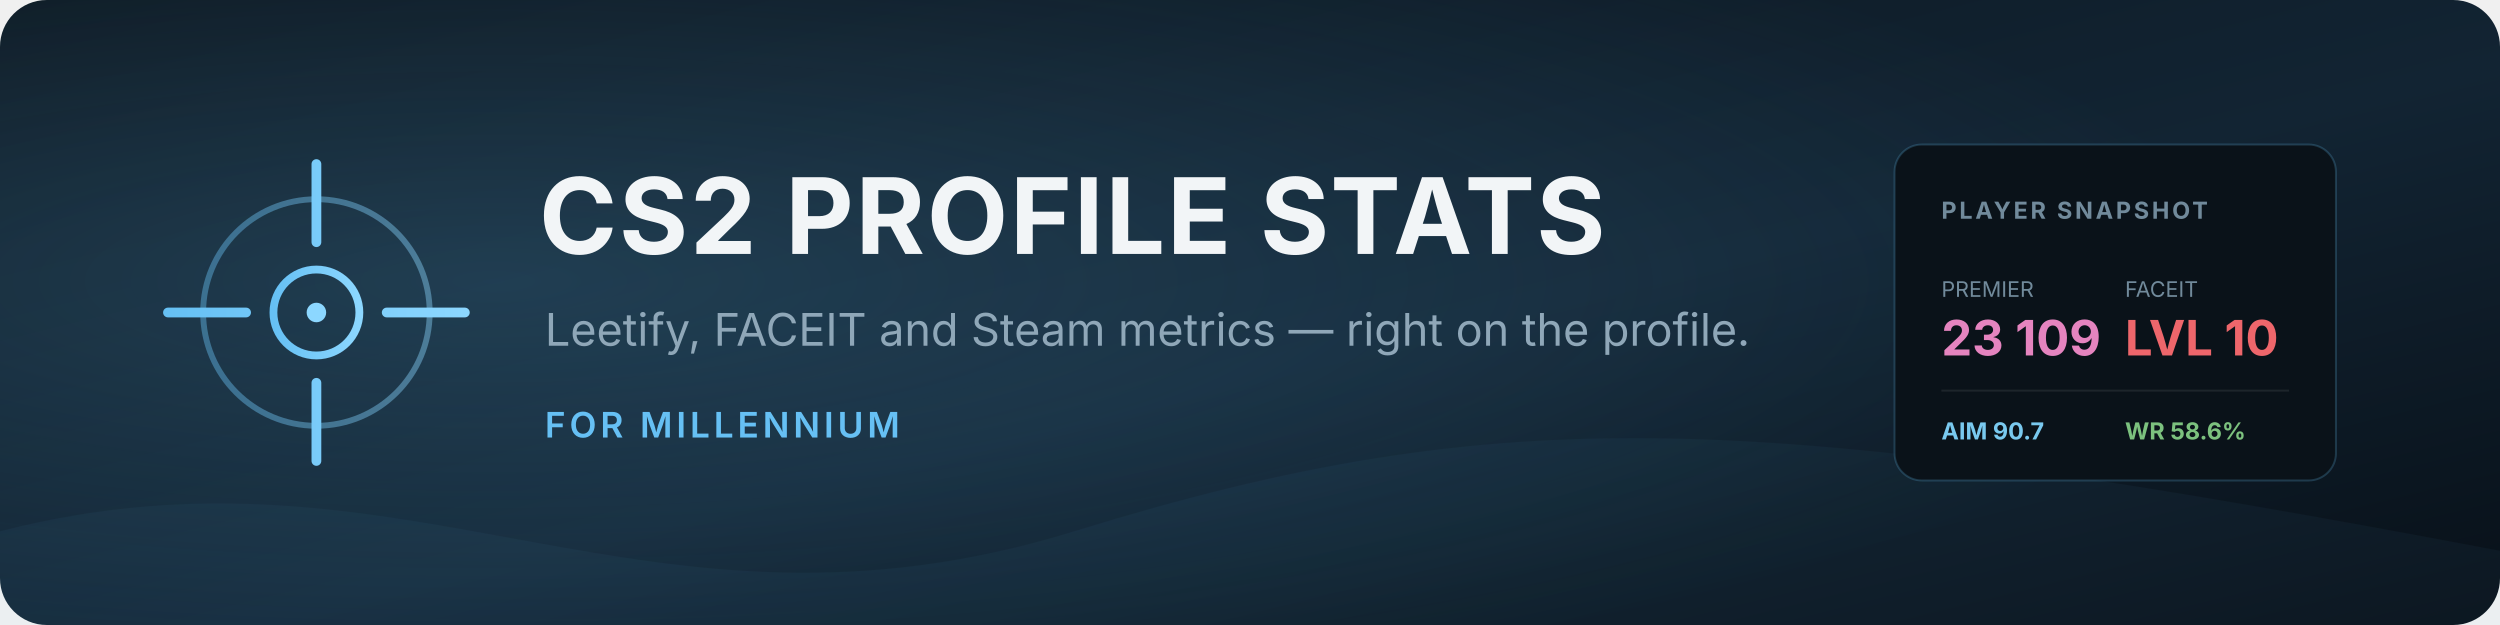
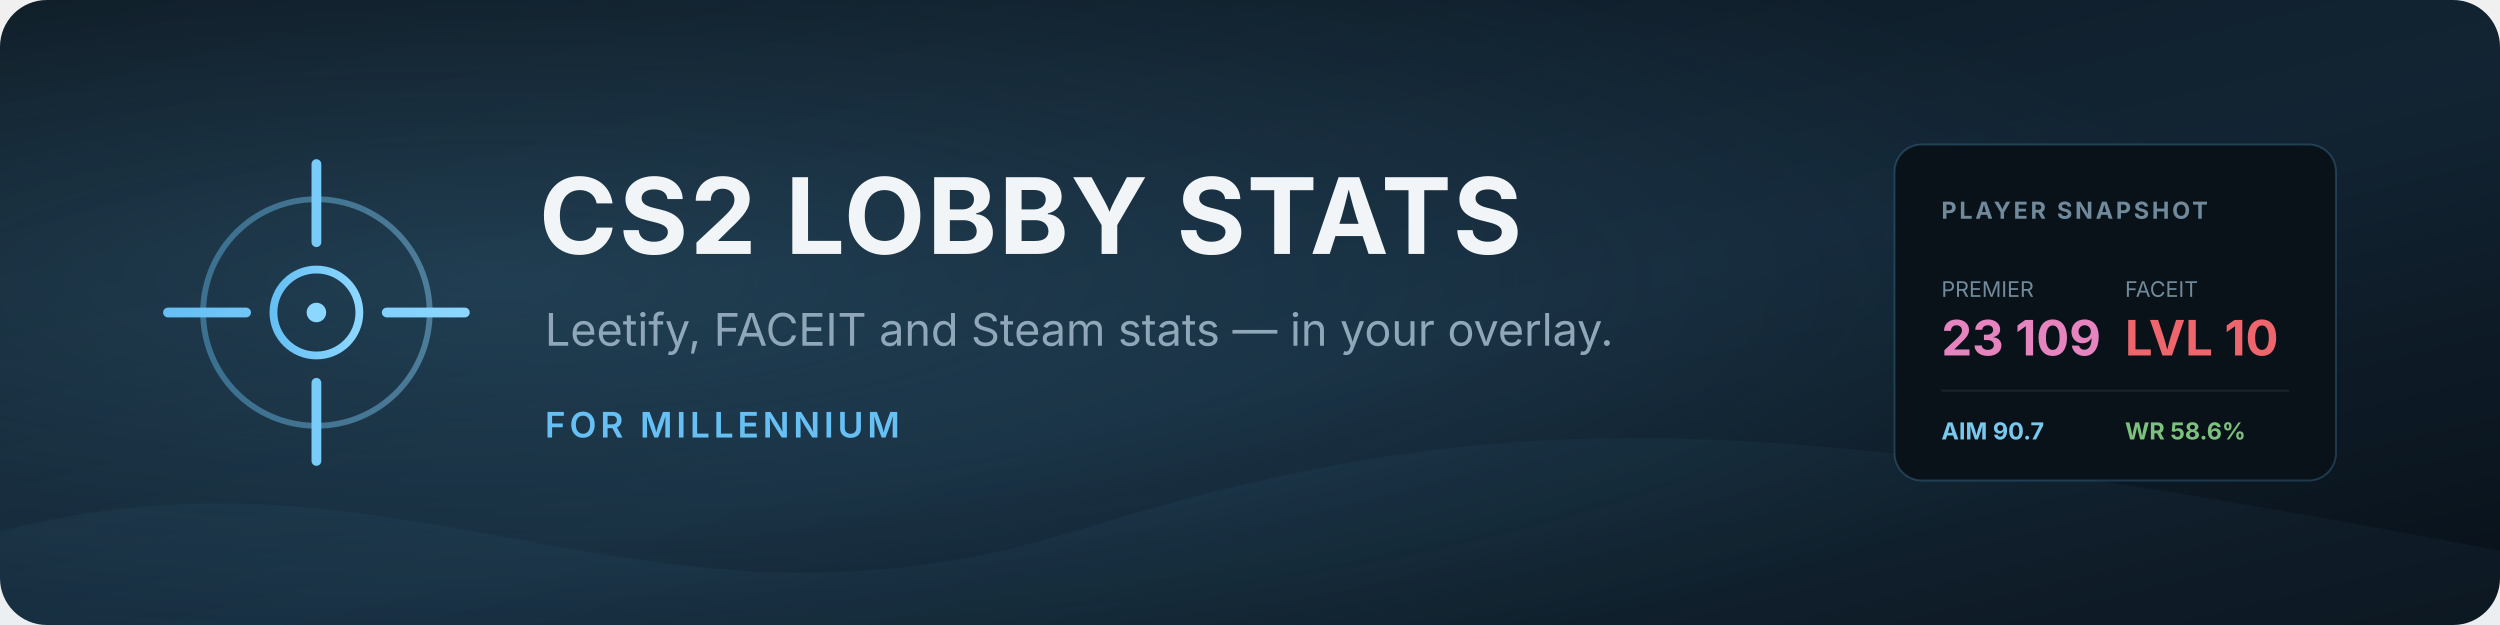
<svg xmlns="http://www.w3.org/2000/svg" width="1280" height="320" viewBox="0 0 1280 320" role="img" aria-labelledby="title description">
  <defs>
    <linearGradient id="background" x1="0" y1="0" x2="1" y2="1">
      <stop offset="0" stop-color="#0b141c" />
      <stop offset="0.55" stop-color="#122433" />
      <stop offset="1" stop-color="#081018" />
    </linearGradient>
    <radialGradient id="glow" cx="0.2" cy="0.45" r="0.7">
      <stop offset="0" stop-color="#66c0f4" stop-opacity="0.2" />
      <stop offset="1" stop-color="#66c0f4" stop-opacity="0" />
    </radialGradient>
    <linearGradient id="accent" x1="0" y1="0" x2="1" y2="0">
      <stop offset="0" stop-color="#66c0f4" />
      <stop offset="1" stop-color="#8cd7ff" />
    </linearGradient>
  </defs>
  <rect width="1280" height="320" rx="24" fill="url(#background)" />
  <rect width="1280" height="320" rx="24" fill="url(#glow)" />
  <path d="M0 272 C210 218 330 340 550 272 S900 210 1280 282 V320 H0Z" fill="#66c0f4" opacity="0.04" />
  <g transform="translate(86 84)" fill="none" stroke="url(#accent)" stroke-linecap="round">
    <circle cx="76" cy="76" r="58" stroke-width="3" opacity="0.42" />
    <circle cx="76" cy="76" r="22" stroke-width="4" />
    <path d="M76 0v40M76 112v40M0 76h40M112 76h40" stroke-width="5" />
    <circle cx="76" cy="76" r="5" fill="#8cd7ff" stroke="none" />
  </g>
  <g font-family="Inter, Segoe UI, Arial, sans-serif">
-     <text x="276" y="130" fill="#f2f5f7" font-size="54" font-weight="700" letter-spacing="1">CS2 PROFILE STATS</text>
-     <text x="279" y="177" fill="#8fa7b8" font-size="23">Leetify, FACEIT and Steam metrics — right on the profile.</text>
+     <text x="276" y="130" fill="#f2f5f7" font-size="54" font-weight="700" letter-spacing="1">CS2 LOBBY STATS</text>
+     <text x="279" y="177" fill="#8fa7b8" font-size="23">Leetify, FACEIT and Steam stats — in your overlay.</text>
    <text x="279" y="224" fill="#66c0f4" font-size="18" font-weight="600" letter-spacing="2">FOR MILLENNIUM</text>
  </g>
  <g transform="translate(970 74)" font-family="Inter, Segoe UI, Arial, sans-serif">
    <rect width="226" height="172" rx="14" fill="#0a1219" stroke="#66c0f4" stroke-opacity="0.22" />
    <text x="24" y="38" fill="#718a9b" font-size="12" font-weight="700" letter-spacing="1.4">PLAYER SNAPSHOT</text>
    <text x="24" y="78" fill="#718a9b" font-size="11">PREMIER</text>
    <text x="118" y="78" fill="#718a9b" font-size="11">FACEIT</text>
    <text x="24" y="108" fill="#e584bf" font-size="25" font-weight="700">23 109</text>
    <text x="118" y="108" fill="#ee666b" font-size="25" font-weight="700">LVL 10</text>
    <path d="M24 126h178" stroke="#ffffff" stroke-opacity="0.08" />
    <text x="24" y="151" fill="#79c9ef" font-size="12" font-weight="700">AIM 90.7</text>
    <text x="118" y="151" fill="#7cc17e" font-size="12" font-weight="700">WR 58.6%</text>
  </g>
</svg>
